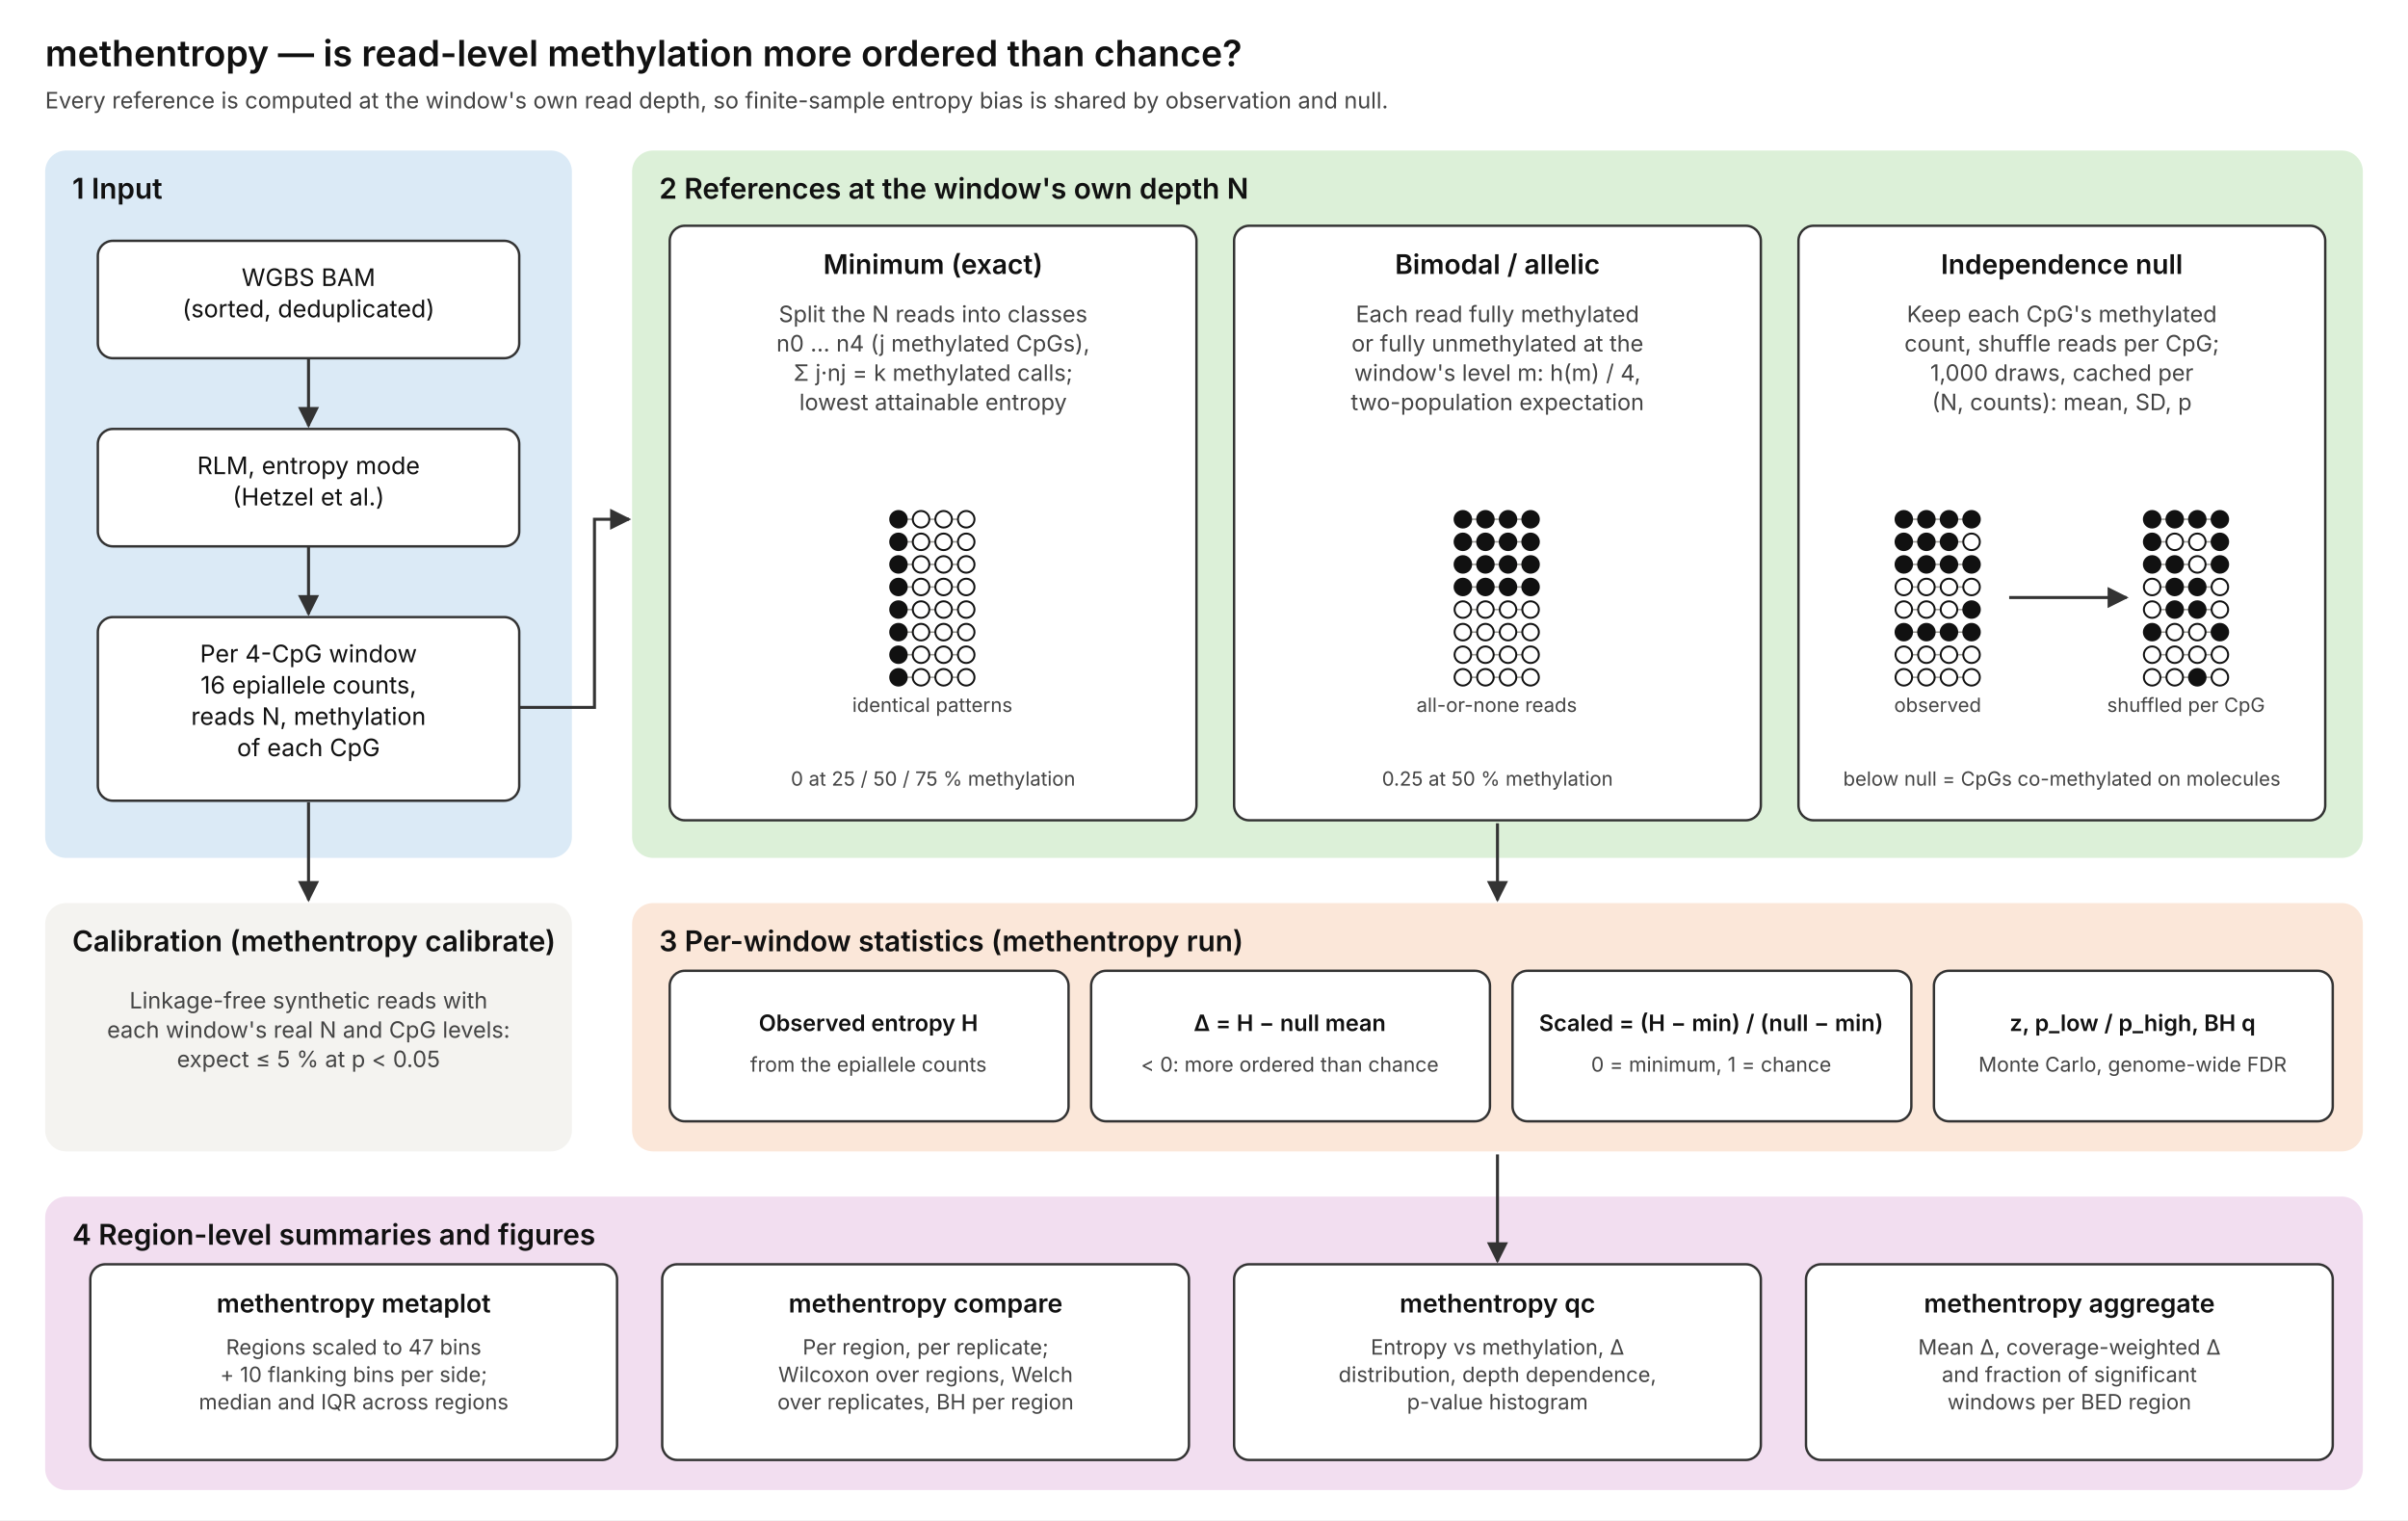
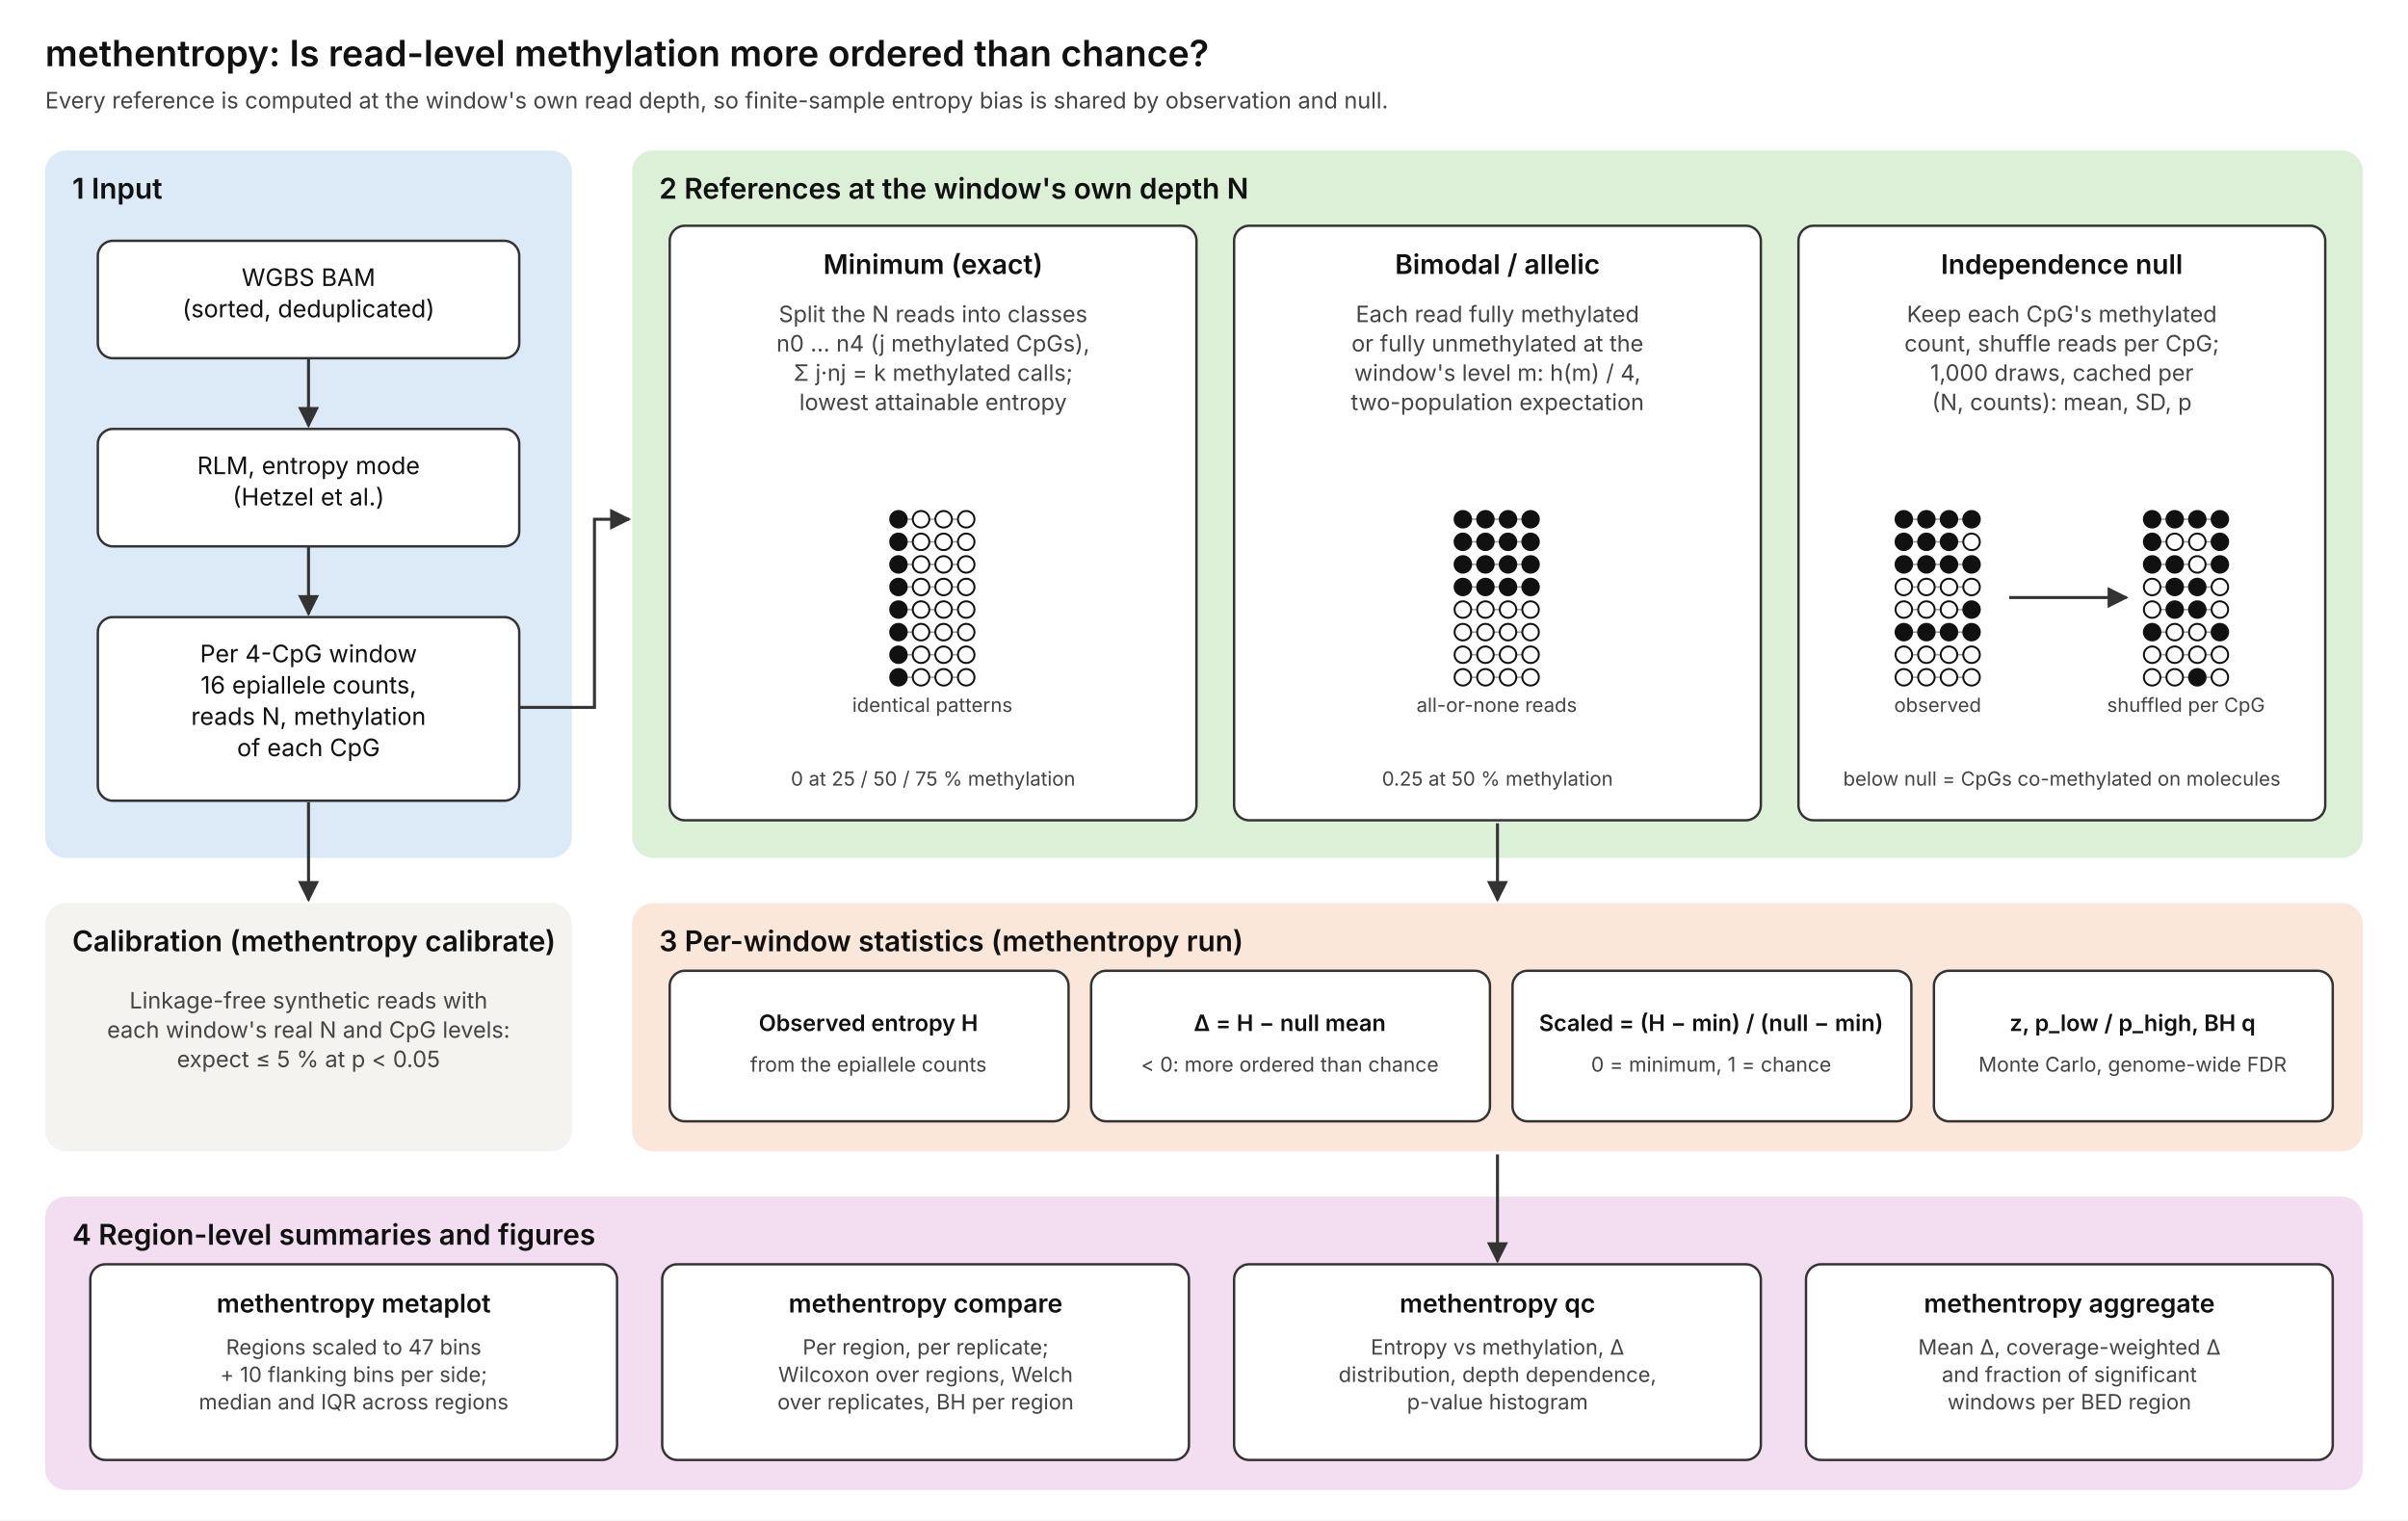
<svg xmlns="http://www.w3.org/2000/svg" width="1600" height="1010" viewBox="0 0 1600 1010">
  <defs>
    <marker id="ah" viewBox="0 0 10 10" refX="9" refY="5" markerWidth="7" markerHeight="7" orient="auto-start-reverse">
      <path d="M0,0 L10,5 L0,10 z" fill="#333333" />
    </marker>
  </defs>
  <rect x="0" y="0" width="1600" height="1010" rx="0" fill="white" stroke="none" stroke-width="1.6" />
-   <text x="30" y="44.0" font-family="Inter, Helvetica, Arial, sans-serif" font-size="24" font-weight="600" fill="#111111" text-anchor="start">methentropy — is read-level methylation more ordered than chance?</text>
+   <text x="30" y="44.0" font-family="Inter, Helvetica, Arial, sans-serif" font-size="24" font-weight="600" fill="#111111" text-anchor="start">methentropy: Is read-level methylation more ordered than chance?</text>
  <text x="30" y="72.0" font-family="Inter, Helvetica, Arial, sans-serif" font-size="15" font-weight="400" fill="#444444" text-anchor="start">Every reference is computed at the window's own read depth, so finite-sample entropy bias is shared by observation and null.</text>
  <rect x="30" y="100" width="350" height="470" rx="14" fill="#dbeaf6" stroke="none" stroke-width="1.6" />
  <text x="48" y="132.0" font-family="Inter, Helvetica, Arial, sans-serif" font-size="19" font-weight="600" fill="#111111" text-anchor="start">1  Input</text>
  <rect x="65" y="160" width="280" height="78" rx="10" fill="white" stroke="#333333" stroke-width="1.6" />
  <text x="205" y="190.0" font-family="Inter, Helvetica, Arial, sans-serif" font-size="16" font-weight="400" fill="#111111" text-anchor="middle">WGBS BAM</text>
  <text x="205" y="210.8" font-family="Inter, Helvetica, Arial, sans-serif" font-size="16" font-weight="400" fill="#111111" text-anchor="middle">(sorted, deduplicated)</text>
  <rect x="65" y="285" width="280" height="78" rx="10" fill="white" stroke="#333333" stroke-width="1.6" />
  <text x="205" y="315.0" font-family="Inter, Helvetica, Arial, sans-serif" font-size="16" font-weight="400" fill="#111111" text-anchor="middle">RLM, entropy mode</text>
  <text x="205" y="335.8" font-family="Inter, Helvetica, Arial, sans-serif" font-size="16" font-weight="400" fill="#111111" text-anchor="middle">(Hetzel et al.)</text>
  <rect x="65" y="410" width="280" height="122" rx="10" fill="white" stroke="#333333" stroke-width="1.6" />
  <text x="205" y="440.0" font-family="Inter, Helvetica, Arial, sans-serif" font-size="16" font-weight="400" fill="#111111" text-anchor="middle">Per 4-CpG window</text>
  <text x="205" y="460.8" font-family="Inter, Helvetica, Arial, sans-serif" font-size="16" font-weight="400" fill="#111111" text-anchor="middle">16 epiallele counts,</text>
  <text x="205" y="481.6" font-family="Inter, Helvetica, Arial, sans-serif" font-size="16" font-weight="400" fill="#111111" text-anchor="middle">reads N, methylation</text>
  <text x="205" y="502.4" font-family="Inter, Helvetica, Arial, sans-serif" font-size="16" font-weight="400" fill="#111111" text-anchor="middle">of each CpG</text>
  <line x1="205" y1="238" x2="205" y2="283" stroke="#333333" stroke-width="2" marker-end="url(#ah)" />
  <line x1="205" y1="363" x2="205" y2="408" stroke="#333333" stroke-width="2" marker-end="url(#ah)" />
  <rect x="420" y="100" width="1150" height="470" rx="14" fill="#dcf0d8" stroke="none" stroke-width="1.6" />
  <text x="438" y="132.0" font-family="Inter, Helvetica, Arial, sans-serif" font-size="19" font-weight="600" fill="#111111" text-anchor="start">2  References at the window's own depth N</text>
  <rect x="445" y="150" width="350" height="395" rx="10" fill="white" stroke="#333333" stroke-width="1.6" />
  <text x="620" y="182.0" font-family="Inter, Helvetica, Arial, sans-serif" font-size="18" font-weight="600" fill="#111111" text-anchor="middle">Minimum (exact)</text>
  <text x="620" y="214.0" font-family="Inter, Helvetica, Arial, sans-serif" font-size="15" font-weight="400" fill="#444444" text-anchor="middle">Split the N reads into classes</text>
  <text x="620" y="233.5" font-family="Inter, Helvetica, Arial, sans-serif" font-size="15" font-weight="400" fill="#444444" text-anchor="middle">n0 … n4 (j methylated CpGs),</text>
  <text x="620" y="253.0" font-family="Inter, Helvetica, Arial, sans-serif" font-size="15" font-weight="400" fill="#444444" text-anchor="middle">Σ j·nj = k methylated calls;</text>
  <text x="620" y="272.5" font-family="Inter, Helvetica, Arial, sans-serif" font-size="15" font-weight="400" fill="#444444" text-anchor="middle">lowest attainable entropy</text>
  <rect x="820" y="150" width="350" height="395" rx="10" fill="white" stroke="#333333" stroke-width="1.6" />
  <text x="995" y="182.0" font-family="Inter, Helvetica, Arial, sans-serif" font-size="18" font-weight="600" fill="#111111" text-anchor="middle">Bimodal / allelic</text>
  <text x="995" y="214.0" font-family="Inter, Helvetica, Arial, sans-serif" font-size="15" font-weight="400" fill="#444444" text-anchor="middle">Each read fully methylated</text>
  <text x="995" y="233.5" font-family="Inter, Helvetica, Arial, sans-serif" font-size="15" font-weight="400" fill="#444444" text-anchor="middle">or fully unmethylated at the</text>
  <text x="995" y="253.0" font-family="Inter, Helvetica, Arial, sans-serif" font-size="15" font-weight="400" fill="#444444" text-anchor="middle">window's level m: h(m) / 4,</text>
  <text x="995" y="272.5" font-family="Inter, Helvetica, Arial, sans-serif" font-size="15" font-weight="400" fill="#444444" text-anchor="middle">two-population expectation</text>
  <rect x="1195" y="150" width="350" height="395" rx="10" fill="white" stroke="#333333" stroke-width="1.6" />
  <text x="1370" y="182.0" font-family="Inter, Helvetica, Arial, sans-serif" font-size="18" font-weight="600" fill="#111111" text-anchor="middle">Independence null</text>
  <text x="1370" y="214.0" font-family="Inter, Helvetica, Arial, sans-serif" font-size="15" font-weight="400" fill="#444444" text-anchor="middle">Keep each CpG's methylated</text>
  <text x="1370" y="233.5" font-family="Inter, Helvetica, Arial, sans-serif" font-size="15" font-weight="400" fill="#444444" text-anchor="middle">count, shuffle reads per CpG;</text>
  <text x="1370" y="253.0" font-family="Inter, Helvetica, Arial, sans-serif" font-size="15" font-weight="400" fill="#444444" text-anchor="middle">1,000 draws, cached per</text>
  <text x="1370" y="272.5" font-family="Inter, Helvetica, Arial, sans-serif" font-size="15" font-weight="400" fill="#444444" text-anchor="middle">(N, counts): mean, SD, p</text>
  <line x1="593" y1="345" x2="646" y2="345" stroke="#9a9993" stroke-width="1" />
  <circle cx="597" cy="345" r="5.5" fill="#111111" stroke="#111111" stroke-width="1.3" />
  <circle cx="612" cy="345" r="5.5" fill="white" stroke="#111111" stroke-width="1.3" />
  <circle cx="627" cy="345" r="5.5" fill="white" stroke="#111111" stroke-width="1.3" />
  <circle cx="642" cy="345" r="5.5" fill="white" stroke="#111111" stroke-width="1.3" />
  <line x1="593" y1="360" x2="646" y2="360" stroke="#9a9993" stroke-width="1" />
  <circle cx="597" cy="360" r="5.5" fill="#111111" stroke="#111111" stroke-width="1.3" />
  <circle cx="612" cy="360" r="5.5" fill="white" stroke="#111111" stroke-width="1.3" />
  <circle cx="627" cy="360" r="5.5" fill="white" stroke="#111111" stroke-width="1.3" />
  <circle cx="642" cy="360" r="5.5" fill="white" stroke="#111111" stroke-width="1.3" />
  <line x1="593" y1="375" x2="646" y2="375" stroke="#9a9993" stroke-width="1" />
  <circle cx="597" cy="375" r="5.5" fill="#111111" stroke="#111111" stroke-width="1.3" />
  <circle cx="612" cy="375" r="5.5" fill="white" stroke="#111111" stroke-width="1.3" />
  <circle cx="627" cy="375" r="5.5" fill="white" stroke="#111111" stroke-width="1.3" />
  <circle cx="642" cy="375" r="5.5" fill="white" stroke="#111111" stroke-width="1.3" />
  <line x1="593" y1="390" x2="646" y2="390" stroke="#9a9993" stroke-width="1" />
  <circle cx="597" cy="390" r="5.5" fill="#111111" stroke="#111111" stroke-width="1.3" />
  <circle cx="612" cy="390" r="5.5" fill="white" stroke="#111111" stroke-width="1.3" />
  <circle cx="627" cy="390" r="5.5" fill="white" stroke="#111111" stroke-width="1.3" />
  <circle cx="642" cy="390" r="5.5" fill="white" stroke="#111111" stroke-width="1.3" />
  <line x1="593" y1="405" x2="646" y2="405" stroke="#9a9993" stroke-width="1" />
  <circle cx="597" cy="405" r="5.5" fill="#111111" stroke="#111111" stroke-width="1.3" />
  <circle cx="612" cy="405" r="5.5" fill="white" stroke="#111111" stroke-width="1.3" />
  <circle cx="627" cy="405" r="5.5" fill="white" stroke="#111111" stroke-width="1.3" />
  <circle cx="642" cy="405" r="5.5" fill="white" stroke="#111111" stroke-width="1.3" />
  <line x1="593" y1="420" x2="646" y2="420" stroke="#9a9993" stroke-width="1" />
  <circle cx="597" cy="420" r="5.5" fill="#111111" stroke="#111111" stroke-width="1.3" />
  <circle cx="612" cy="420" r="5.5" fill="white" stroke="#111111" stroke-width="1.3" />
  <circle cx="627" cy="420" r="5.5" fill="white" stroke="#111111" stroke-width="1.3" />
  <circle cx="642" cy="420" r="5.5" fill="white" stroke="#111111" stroke-width="1.3" />
  <line x1="593" y1="435" x2="646" y2="435" stroke="#9a9993" stroke-width="1" />
  <circle cx="597" cy="435" r="5.5" fill="#111111" stroke="#111111" stroke-width="1.3" />
  <circle cx="612" cy="435" r="5.5" fill="white" stroke="#111111" stroke-width="1.3" />
  <circle cx="627" cy="435" r="5.5" fill="white" stroke="#111111" stroke-width="1.3" />
  <circle cx="642" cy="435" r="5.5" fill="white" stroke="#111111" stroke-width="1.3" />
  <line x1="593" y1="450" x2="646" y2="450" stroke="#9a9993" stroke-width="1" />
  <circle cx="597" cy="450" r="5.5" fill="#111111" stroke="#111111" stroke-width="1.3" />
  <circle cx="612" cy="450" r="5.5" fill="white" stroke="#111111" stroke-width="1.3" />
  <circle cx="627" cy="450" r="5.5" fill="white" stroke="#111111" stroke-width="1.3" />
  <circle cx="642" cy="450" r="5.5" fill="white" stroke="#111111" stroke-width="1.3" />
  <text x="619.5" y="473.0" font-family="Inter, Helvetica, Arial, sans-serif" font-size="13" font-weight="400" fill="#444444" text-anchor="middle">identical patterns</text>
  <line x1="968" y1="345" x2="1021" y2="345" stroke="#9a9993" stroke-width="1" />
  <circle cx="972" cy="345" r="5.5" fill="#111111" stroke="#111111" stroke-width="1.3" />
  <circle cx="987" cy="345" r="5.5" fill="#111111" stroke="#111111" stroke-width="1.3" />
  <circle cx="1002" cy="345" r="5.5" fill="#111111" stroke="#111111" stroke-width="1.3" />
  <circle cx="1017" cy="345" r="5.5" fill="#111111" stroke="#111111" stroke-width="1.3" />
  <line x1="968" y1="360" x2="1021" y2="360" stroke="#9a9993" stroke-width="1" />
  <circle cx="972" cy="360" r="5.5" fill="#111111" stroke="#111111" stroke-width="1.3" />
  <circle cx="987" cy="360" r="5.5" fill="#111111" stroke="#111111" stroke-width="1.3" />
  <circle cx="1002" cy="360" r="5.5" fill="#111111" stroke="#111111" stroke-width="1.3" />
  <circle cx="1017" cy="360" r="5.5" fill="#111111" stroke="#111111" stroke-width="1.3" />
  <line x1="968" y1="375" x2="1021" y2="375" stroke="#9a9993" stroke-width="1" />
  <circle cx="972" cy="375" r="5.5" fill="#111111" stroke="#111111" stroke-width="1.3" />
  <circle cx="987" cy="375" r="5.5" fill="#111111" stroke="#111111" stroke-width="1.3" />
  <circle cx="1002" cy="375" r="5.5" fill="#111111" stroke="#111111" stroke-width="1.3" />
  <circle cx="1017" cy="375" r="5.5" fill="#111111" stroke="#111111" stroke-width="1.3" />
  <line x1="968" y1="390" x2="1021" y2="390" stroke="#9a9993" stroke-width="1" />
  <circle cx="972" cy="390" r="5.5" fill="#111111" stroke="#111111" stroke-width="1.3" />
  <circle cx="987" cy="390" r="5.5" fill="#111111" stroke="#111111" stroke-width="1.3" />
  <circle cx="1002" cy="390" r="5.5" fill="#111111" stroke="#111111" stroke-width="1.3" />
  <circle cx="1017" cy="390" r="5.5" fill="#111111" stroke="#111111" stroke-width="1.3" />
  <line x1="968" y1="405" x2="1021" y2="405" stroke="#9a9993" stroke-width="1" />
  <circle cx="972" cy="405" r="5.5" fill="white" stroke="#111111" stroke-width="1.3" />
  <circle cx="987" cy="405" r="5.5" fill="white" stroke="#111111" stroke-width="1.3" />
  <circle cx="1002" cy="405" r="5.5" fill="white" stroke="#111111" stroke-width="1.3" />
  <circle cx="1017" cy="405" r="5.5" fill="white" stroke="#111111" stroke-width="1.3" />
  <line x1="968" y1="420" x2="1021" y2="420" stroke="#9a9993" stroke-width="1" />
  <circle cx="972" cy="420" r="5.5" fill="white" stroke="#111111" stroke-width="1.3" />
  <circle cx="987" cy="420" r="5.5" fill="white" stroke="#111111" stroke-width="1.3" />
  <circle cx="1002" cy="420" r="5.5" fill="white" stroke="#111111" stroke-width="1.3" />
  <circle cx="1017" cy="420" r="5.5" fill="white" stroke="#111111" stroke-width="1.3" />
  <line x1="968" y1="435" x2="1021" y2="435" stroke="#9a9993" stroke-width="1" />
  <circle cx="972" cy="435" r="5.5" fill="white" stroke="#111111" stroke-width="1.3" />
  <circle cx="987" cy="435" r="5.5" fill="white" stroke="#111111" stroke-width="1.3" />
  <circle cx="1002" cy="435" r="5.5" fill="white" stroke="#111111" stroke-width="1.3" />
  <circle cx="1017" cy="435" r="5.5" fill="white" stroke="#111111" stroke-width="1.3" />
  <line x1="968" y1="450" x2="1021" y2="450" stroke="#9a9993" stroke-width="1" />
  <circle cx="972" cy="450" r="5.5" fill="white" stroke="#111111" stroke-width="1.3" />
  <circle cx="987" cy="450" r="5.5" fill="white" stroke="#111111" stroke-width="1.3" />
  <circle cx="1002" cy="450" r="5.5" fill="white" stroke="#111111" stroke-width="1.3" />
  <circle cx="1017" cy="450" r="5.5" fill="white" stroke="#111111" stroke-width="1.3" />
  <text x="994.5" y="473.0" font-family="Inter, Helvetica, Arial, sans-serif" font-size="13" font-weight="400" fill="#444444" text-anchor="middle">all-or-none reads</text>
  <line x1="1261" y1="345" x2="1314" y2="345" stroke="#9a9993" stroke-width="1" />
  <circle cx="1265" cy="345" r="5.5" fill="#111111" stroke="#111111" stroke-width="1.3" />
  <circle cx="1280" cy="345" r="5.5" fill="#111111" stroke="#111111" stroke-width="1.3" />
  <circle cx="1295" cy="345" r="5.5" fill="#111111" stroke="#111111" stroke-width="1.3" />
  <circle cx="1310" cy="345" r="5.5" fill="#111111" stroke="#111111" stroke-width="1.3" />
  <line x1="1261" y1="360" x2="1314" y2="360" stroke="#9a9993" stroke-width="1" />
  <circle cx="1265" cy="360" r="5.5" fill="#111111" stroke="#111111" stroke-width="1.3" />
  <circle cx="1280" cy="360" r="5.5" fill="#111111" stroke="#111111" stroke-width="1.3" />
  <circle cx="1295" cy="360" r="5.5" fill="#111111" stroke="#111111" stroke-width="1.3" />
  <circle cx="1310" cy="360" r="5.5" fill="white" stroke="#111111" stroke-width="1.3" />
  <line x1="1261" y1="375" x2="1314" y2="375" stroke="#9a9993" stroke-width="1" />
  <circle cx="1265" cy="375" r="5.5" fill="#111111" stroke="#111111" stroke-width="1.3" />
  <circle cx="1280" cy="375" r="5.5" fill="#111111" stroke="#111111" stroke-width="1.3" />
  <circle cx="1295" cy="375" r="5.5" fill="#111111" stroke="#111111" stroke-width="1.3" />
  <circle cx="1310" cy="375" r="5.5" fill="#111111" stroke="#111111" stroke-width="1.3" />
  <line x1="1261" y1="390" x2="1314" y2="390" stroke="#9a9993" stroke-width="1" />
  <circle cx="1265" cy="390" r="5.5" fill="white" stroke="#111111" stroke-width="1.3" />
  <circle cx="1280" cy="390" r="5.5" fill="white" stroke="#111111" stroke-width="1.3" />
  <circle cx="1295" cy="390" r="5.5" fill="white" stroke="#111111" stroke-width="1.3" />
  <circle cx="1310" cy="390" r="5.5" fill="white" stroke="#111111" stroke-width="1.3" />
  <line x1="1261" y1="405" x2="1314" y2="405" stroke="#9a9993" stroke-width="1" />
  <circle cx="1265" cy="405" r="5.5" fill="white" stroke="#111111" stroke-width="1.3" />
  <circle cx="1280" cy="405" r="5.5" fill="white" stroke="#111111" stroke-width="1.3" />
  <circle cx="1295" cy="405" r="5.5" fill="white" stroke="#111111" stroke-width="1.3" />
  <circle cx="1310" cy="405" r="5.5" fill="#111111" stroke="#111111" stroke-width="1.3" />
  <line x1="1261" y1="420" x2="1314" y2="420" stroke="#9a9993" stroke-width="1" />
  <circle cx="1265" cy="420" r="5.5" fill="#111111" stroke="#111111" stroke-width="1.3" />
  <circle cx="1280" cy="420" r="5.5" fill="#111111" stroke="#111111" stroke-width="1.3" />
  <circle cx="1295" cy="420" r="5.5" fill="#111111" stroke="#111111" stroke-width="1.3" />
  <circle cx="1310" cy="420" r="5.5" fill="#111111" stroke="#111111" stroke-width="1.3" />
  <line x1="1261" y1="435" x2="1314" y2="435" stroke="#9a9993" stroke-width="1" />
  <circle cx="1265" cy="435" r="5.5" fill="white" stroke="#111111" stroke-width="1.3" />
  <circle cx="1280" cy="435" r="5.5" fill="white" stroke="#111111" stroke-width="1.3" />
  <circle cx="1295" cy="435" r="5.5" fill="white" stroke="#111111" stroke-width="1.3" />
  <circle cx="1310" cy="435" r="5.5" fill="white" stroke="#111111" stroke-width="1.3" />
  <line x1="1261" y1="450" x2="1314" y2="450" stroke="#9a9993" stroke-width="1" />
  <circle cx="1265" cy="450" r="5.5" fill="white" stroke="#111111" stroke-width="1.3" />
  <circle cx="1280" cy="450" r="5.5" fill="white" stroke="#111111" stroke-width="1.3" />
  <circle cx="1295" cy="450" r="5.5" fill="white" stroke="#111111" stroke-width="1.3" />
  <circle cx="1310" cy="450" r="5.5" fill="white" stroke="#111111" stroke-width="1.3" />
  <text x="1287.5" y="473.0" font-family="Inter, Helvetica, Arial, sans-serif" font-size="13" font-weight="400" fill="#444444" text-anchor="middle">observed</text>
  <line x1="1426" y1="345" x2="1479" y2="345" stroke="#9a9993" stroke-width="1" />
  <circle cx="1430" cy="345" r="5.5" fill="#111111" stroke="#111111" stroke-width="1.3" />
  <circle cx="1445" cy="345" r="5.5" fill="#111111" stroke="#111111" stroke-width="1.3" />
  <circle cx="1460" cy="345" r="5.5" fill="#111111" stroke="#111111" stroke-width="1.3" />
  <circle cx="1475" cy="345" r="5.5" fill="#111111" stroke="#111111" stroke-width="1.3" />
  <line x1="1426" y1="360" x2="1479" y2="360" stroke="#9a9993" stroke-width="1" />
  <circle cx="1430" cy="360" r="5.5" fill="#111111" stroke="#111111" stroke-width="1.3" />
  <circle cx="1445" cy="360" r="5.5" fill="white" stroke="#111111" stroke-width="1.3" />
  <circle cx="1460" cy="360" r="5.5" fill="white" stroke="#111111" stroke-width="1.3" />
  <circle cx="1475" cy="360" r="5.5" fill="#111111" stroke="#111111" stroke-width="1.3" />
  <line x1="1426" y1="375" x2="1479" y2="375" stroke="#9a9993" stroke-width="1" />
  <circle cx="1430" cy="375" r="5.5" fill="#111111" stroke="#111111" stroke-width="1.3" />
  <circle cx="1445" cy="375" r="5.5" fill="#111111" stroke="#111111" stroke-width="1.3" />
  <circle cx="1460" cy="375" r="5.5" fill="white" stroke="#111111" stroke-width="1.3" />
  <circle cx="1475" cy="375" r="5.5" fill="#111111" stroke="#111111" stroke-width="1.3" />
  <line x1="1426" y1="390" x2="1479" y2="390" stroke="#9a9993" stroke-width="1" />
  <circle cx="1430" cy="390" r="5.5" fill="white" stroke="#111111" stroke-width="1.3" />
  <circle cx="1445" cy="390" r="5.5" fill="#111111" stroke="#111111" stroke-width="1.3" />
  <circle cx="1460" cy="390" r="5.5" fill="#111111" stroke="#111111" stroke-width="1.3" />
  <circle cx="1475" cy="390" r="5.5" fill="white" stroke="#111111" stroke-width="1.3" />
  <line x1="1426" y1="405" x2="1479" y2="405" stroke="#9a9993" stroke-width="1" />
  <circle cx="1430" cy="405" r="5.5" fill="white" stroke="#111111" stroke-width="1.3" />
  <circle cx="1445" cy="405" r="5.5" fill="#111111" stroke="#111111" stroke-width="1.3" />
  <circle cx="1460" cy="405" r="5.5" fill="#111111" stroke="#111111" stroke-width="1.3" />
  <circle cx="1475" cy="405" r="5.5" fill="white" stroke="#111111" stroke-width="1.3" />
  <line x1="1426" y1="420" x2="1479" y2="420" stroke="#9a9993" stroke-width="1" />
  <circle cx="1430" cy="420" r="5.5" fill="#111111" stroke="#111111" stroke-width="1.3" />
  <circle cx="1445" cy="420" r="5.5" fill="white" stroke="#111111" stroke-width="1.3" />
  <circle cx="1460" cy="420" r="5.5" fill="white" stroke="#111111" stroke-width="1.3" />
  <circle cx="1475" cy="420" r="5.5" fill="#111111" stroke="#111111" stroke-width="1.3" />
  <line x1="1426" y1="435" x2="1479" y2="435" stroke="#9a9993" stroke-width="1" />
  <circle cx="1430" cy="435" r="5.5" fill="white" stroke="#111111" stroke-width="1.3" />
  <circle cx="1445" cy="435" r="5.5" fill="white" stroke="#111111" stroke-width="1.3" />
  <circle cx="1460" cy="435" r="5.5" fill="white" stroke="#111111" stroke-width="1.3" />
  <circle cx="1475" cy="435" r="5.5" fill="white" stroke="#111111" stroke-width="1.3" />
  <line x1="1426" y1="450" x2="1479" y2="450" stroke="#9a9993" stroke-width="1" />
  <circle cx="1430" cy="450" r="5.5" fill="white" stroke="#111111" stroke-width="1.3" />
  <circle cx="1445" cy="450" r="5.5" fill="white" stroke="#111111" stroke-width="1.3" />
  <circle cx="1460" cy="450" r="5.5" fill="#111111" stroke="#111111" stroke-width="1.3" />
  <circle cx="1475" cy="450" r="5.5" fill="white" stroke="#111111" stroke-width="1.3" />
  <text x="1452.5" y="473.0" font-family="Inter, Helvetica, Arial, sans-serif" font-size="13" font-weight="400" fill="#444444" text-anchor="middle">shuffled per CpG</text>
  <line x1="1335" y1="397" x2="1413" y2="397" stroke="#333333" stroke-width="2" marker-end="url(#ah)" />
  <text x="1370" y="522.0" font-family="Inter, Helvetica, Arial, sans-serif" font-size="13" font-weight="400" fill="#444444" text-anchor="middle">below null = CpGs co-methylated on molecules</text>
  <text x="620" y="522.0" font-family="Inter, Helvetica, Arial, sans-serif" font-size="13" font-weight="400" fill="#444444" text-anchor="middle">0 at 25 / 50 / 75 % methylation</text>
  <text x="995" y="522.0" font-family="Inter, Helvetica, Arial, sans-serif" font-size="13" font-weight="400" fill="#444444" text-anchor="middle">0.25 at 50 % methylation</text>
  <path d="M 345 470 L 395 470 L 395 345 L 418 345" fill="none" stroke="#333333" stroke-width="2" marker-end="url(#ah)" />
  <rect x="420" y="600" width="1150" height="165" rx="14" fill="#fbe7d9" stroke="none" stroke-width="1.6" />
  <text x="438" y="632.0" font-family="Inter, Helvetica, Arial, sans-serif" font-size="19" font-weight="600" fill="#111111" text-anchor="start">3  Per-window statistics  (methentropy run)</text>
  <rect x="445" y="645" width="265" height="100" rx="10" fill="white" stroke="#333333" stroke-width="1.6" />
  <text x="577" y="685.0" font-family="Inter, Helvetica, Arial, sans-serif" font-size="15" font-weight="600" fill="#111111" text-anchor="middle">Observed entropy H</text>
  <text x="577" y="712.0" font-family="Inter, Helvetica, Arial, sans-serif" font-size="13.5" font-weight="400" fill="#444444" text-anchor="middle">from the epiallele counts</text>
  <rect x="725" y="645" width="265" height="100" rx="10" fill="white" stroke="#333333" stroke-width="1.6" />
  <text x="857" y="685.0" font-family="Inter, Helvetica, Arial, sans-serif" font-size="15" font-weight="600" fill="#111111" text-anchor="middle">Δ = H − null mean</text>
  <text x="857" y="712.0" font-family="Inter, Helvetica, Arial, sans-serif" font-size="13.5" font-weight="400" fill="#444444" text-anchor="middle">&lt; 0: more ordered than chance</text>
  <rect x="1005" y="645" width="265" height="100" rx="10" fill="white" stroke="#333333" stroke-width="1.6" />
  <text x="1137" y="685.0" font-family="Inter, Helvetica, Arial, sans-serif" font-size="15" font-weight="600" fill="#111111" text-anchor="middle">Scaled = (H − min) / (null − min)</text>
  <text x="1137" y="712.0" font-family="Inter, Helvetica, Arial, sans-serif" font-size="13.5" font-weight="400" fill="#444444" text-anchor="middle">0 = minimum, 1 = chance</text>
  <rect x="1285" y="645" width="265" height="100" rx="10" fill="white" stroke="#333333" stroke-width="1.6" />
  <text x="1417" y="685.0" font-family="Inter, Helvetica, Arial, sans-serif" font-size="15" font-weight="600" fill="#111111" text-anchor="middle">z,  p_low / p_high,  BH q</text>
  <text x="1417" y="712.0" font-family="Inter, Helvetica, Arial, sans-serif" font-size="13.5" font-weight="400" fill="#444444" text-anchor="middle">Monte Carlo, genome-wide FDR</text>
  <line x1="995" y1="547" x2="995" y2="598" stroke="#333333" stroke-width="2" marker-end="url(#ah)" />
  <rect x="30" y="600" width="350" height="165" rx="14" fill="#f4f3f0" stroke="none" stroke-width="1.6" />
  <text x="48" y="632.0" font-family="Inter, Helvetica, Arial, sans-serif" font-size="19" font-weight="600" fill="#111111" text-anchor="start">  Calibration  (methentropy calibrate)</text>
  <text x="205" y="670.0" font-family="Inter, Helvetica, Arial, sans-serif" font-size="15" font-weight="400" fill="#444444" text-anchor="middle">Linkage-free synthetic reads with</text>
  <text x="205" y="689.5" font-family="Inter, Helvetica, Arial, sans-serif" font-size="15" font-weight="400" fill="#444444" text-anchor="middle">each window's real N and CpG levels:</text>
  <text x="205" y="709.0" font-family="Inter, Helvetica, Arial, sans-serif" font-size="15" font-weight="400" fill="#444444" text-anchor="middle">expect ≤ 5 % at p &lt; 0.05</text>
  <line x1="205" y1="533" x2="205" y2="598" stroke="#333333" stroke-width="2" marker-end="url(#ah)" />
  <rect x="30" y="795" width="1540" height="195" rx="14" fill="#f2def0" stroke="none" stroke-width="1.6" />
  <text x="48" y="827.0" font-family="Inter, Helvetica, Arial, sans-serif" font-size="19" font-weight="600" fill="#111111" text-anchor="start">4  Region-level summaries and figures</text>
  <rect x="60" y="840" width="350" height="130" rx="10" fill="white" stroke="#333333" stroke-width="1.6" />
  <text x="235" y="872.0" font-family="Inter, Helvetica, Arial, sans-serif" font-size="17" font-weight="600" fill="#111111" text-anchor="middle">methentropy metaplot</text>
  <text x="235" y="900.0" font-family="Inter, Helvetica, Arial, sans-serif" font-size="14" font-weight="400" fill="#444444" text-anchor="middle">Regions scaled to 47 bins</text>
  <text x="235" y="918.2" font-family="Inter, Helvetica, Arial, sans-serif" font-size="14" font-weight="400" fill="#444444" text-anchor="middle">+ 10 flanking bins per side;</text>
  <text x="235" y="936.4" font-family="Inter, Helvetica, Arial, sans-serif" font-size="14" font-weight="400" fill="#444444" text-anchor="middle">median and IQR across regions</text>
  <rect x="440" y="840" width="350" height="130" rx="10" fill="white" stroke="#333333" stroke-width="1.6" />
  <text x="615" y="872.0" font-family="Inter, Helvetica, Arial, sans-serif" font-size="17" font-weight="600" fill="#111111" text-anchor="middle">methentropy compare</text>
  <text x="615" y="900.0" font-family="Inter, Helvetica, Arial, sans-serif" font-size="14" font-weight="400" fill="#444444" text-anchor="middle">Per region, per replicate;</text>
  <text x="615" y="918.2" font-family="Inter, Helvetica, Arial, sans-serif" font-size="14" font-weight="400" fill="#444444" text-anchor="middle">Wilcoxon over regions, Welch</text>
  <text x="615" y="936.4" font-family="Inter, Helvetica, Arial, sans-serif" font-size="14" font-weight="400" fill="#444444" text-anchor="middle">over replicates, BH per region</text>
  <rect x="820" y="840" width="350" height="130" rx="10" fill="white" stroke="#333333" stroke-width="1.6" />
  <text x="995" y="872.0" font-family="Inter, Helvetica, Arial, sans-serif" font-size="17" font-weight="600" fill="#111111" text-anchor="middle">methentropy qc</text>
  <text x="995" y="900.0" font-family="Inter, Helvetica, Arial, sans-serif" font-size="14" font-weight="400" fill="#444444" text-anchor="middle">Entropy vs methylation, Δ</text>
  <text x="995" y="918.2" font-family="Inter, Helvetica, Arial, sans-serif" font-size="14" font-weight="400" fill="#444444" text-anchor="middle">distribution, depth dependence,</text>
  <text x="995" y="936.4" font-family="Inter, Helvetica, Arial, sans-serif" font-size="14" font-weight="400" fill="#444444" text-anchor="middle">p-value histogram</text>
  <rect x="1200" y="840" width="350" height="130" rx="10" fill="white" stroke="#333333" stroke-width="1.6" />
  <text x="1375" y="872.0" font-family="Inter, Helvetica, Arial, sans-serif" font-size="17" font-weight="600" fill="#111111" text-anchor="middle">methentropy aggregate</text>
  <text x="1375" y="900.0" font-family="Inter, Helvetica, Arial, sans-serif" font-size="14" font-weight="400" fill="#444444" text-anchor="middle">Mean Δ, coverage-weighted Δ</text>
  <text x="1375" y="918.2" font-family="Inter, Helvetica, Arial, sans-serif" font-size="14" font-weight="400" fill="#444444" text-anchor="middle">and fraction of significant</text>
  <text x="1375" y="936.4" font-family="Inter, Helvetica, Arial, sans-serif" font-size="14" font-weight="400" fill="#444444" text-anchor="middle">windows per BED region</text>
  <line x1="995" y1="767" x2="995" y2="838" stroke="#333333" stroke-width="2" marker-end="url(#ah)" />
</svg>
